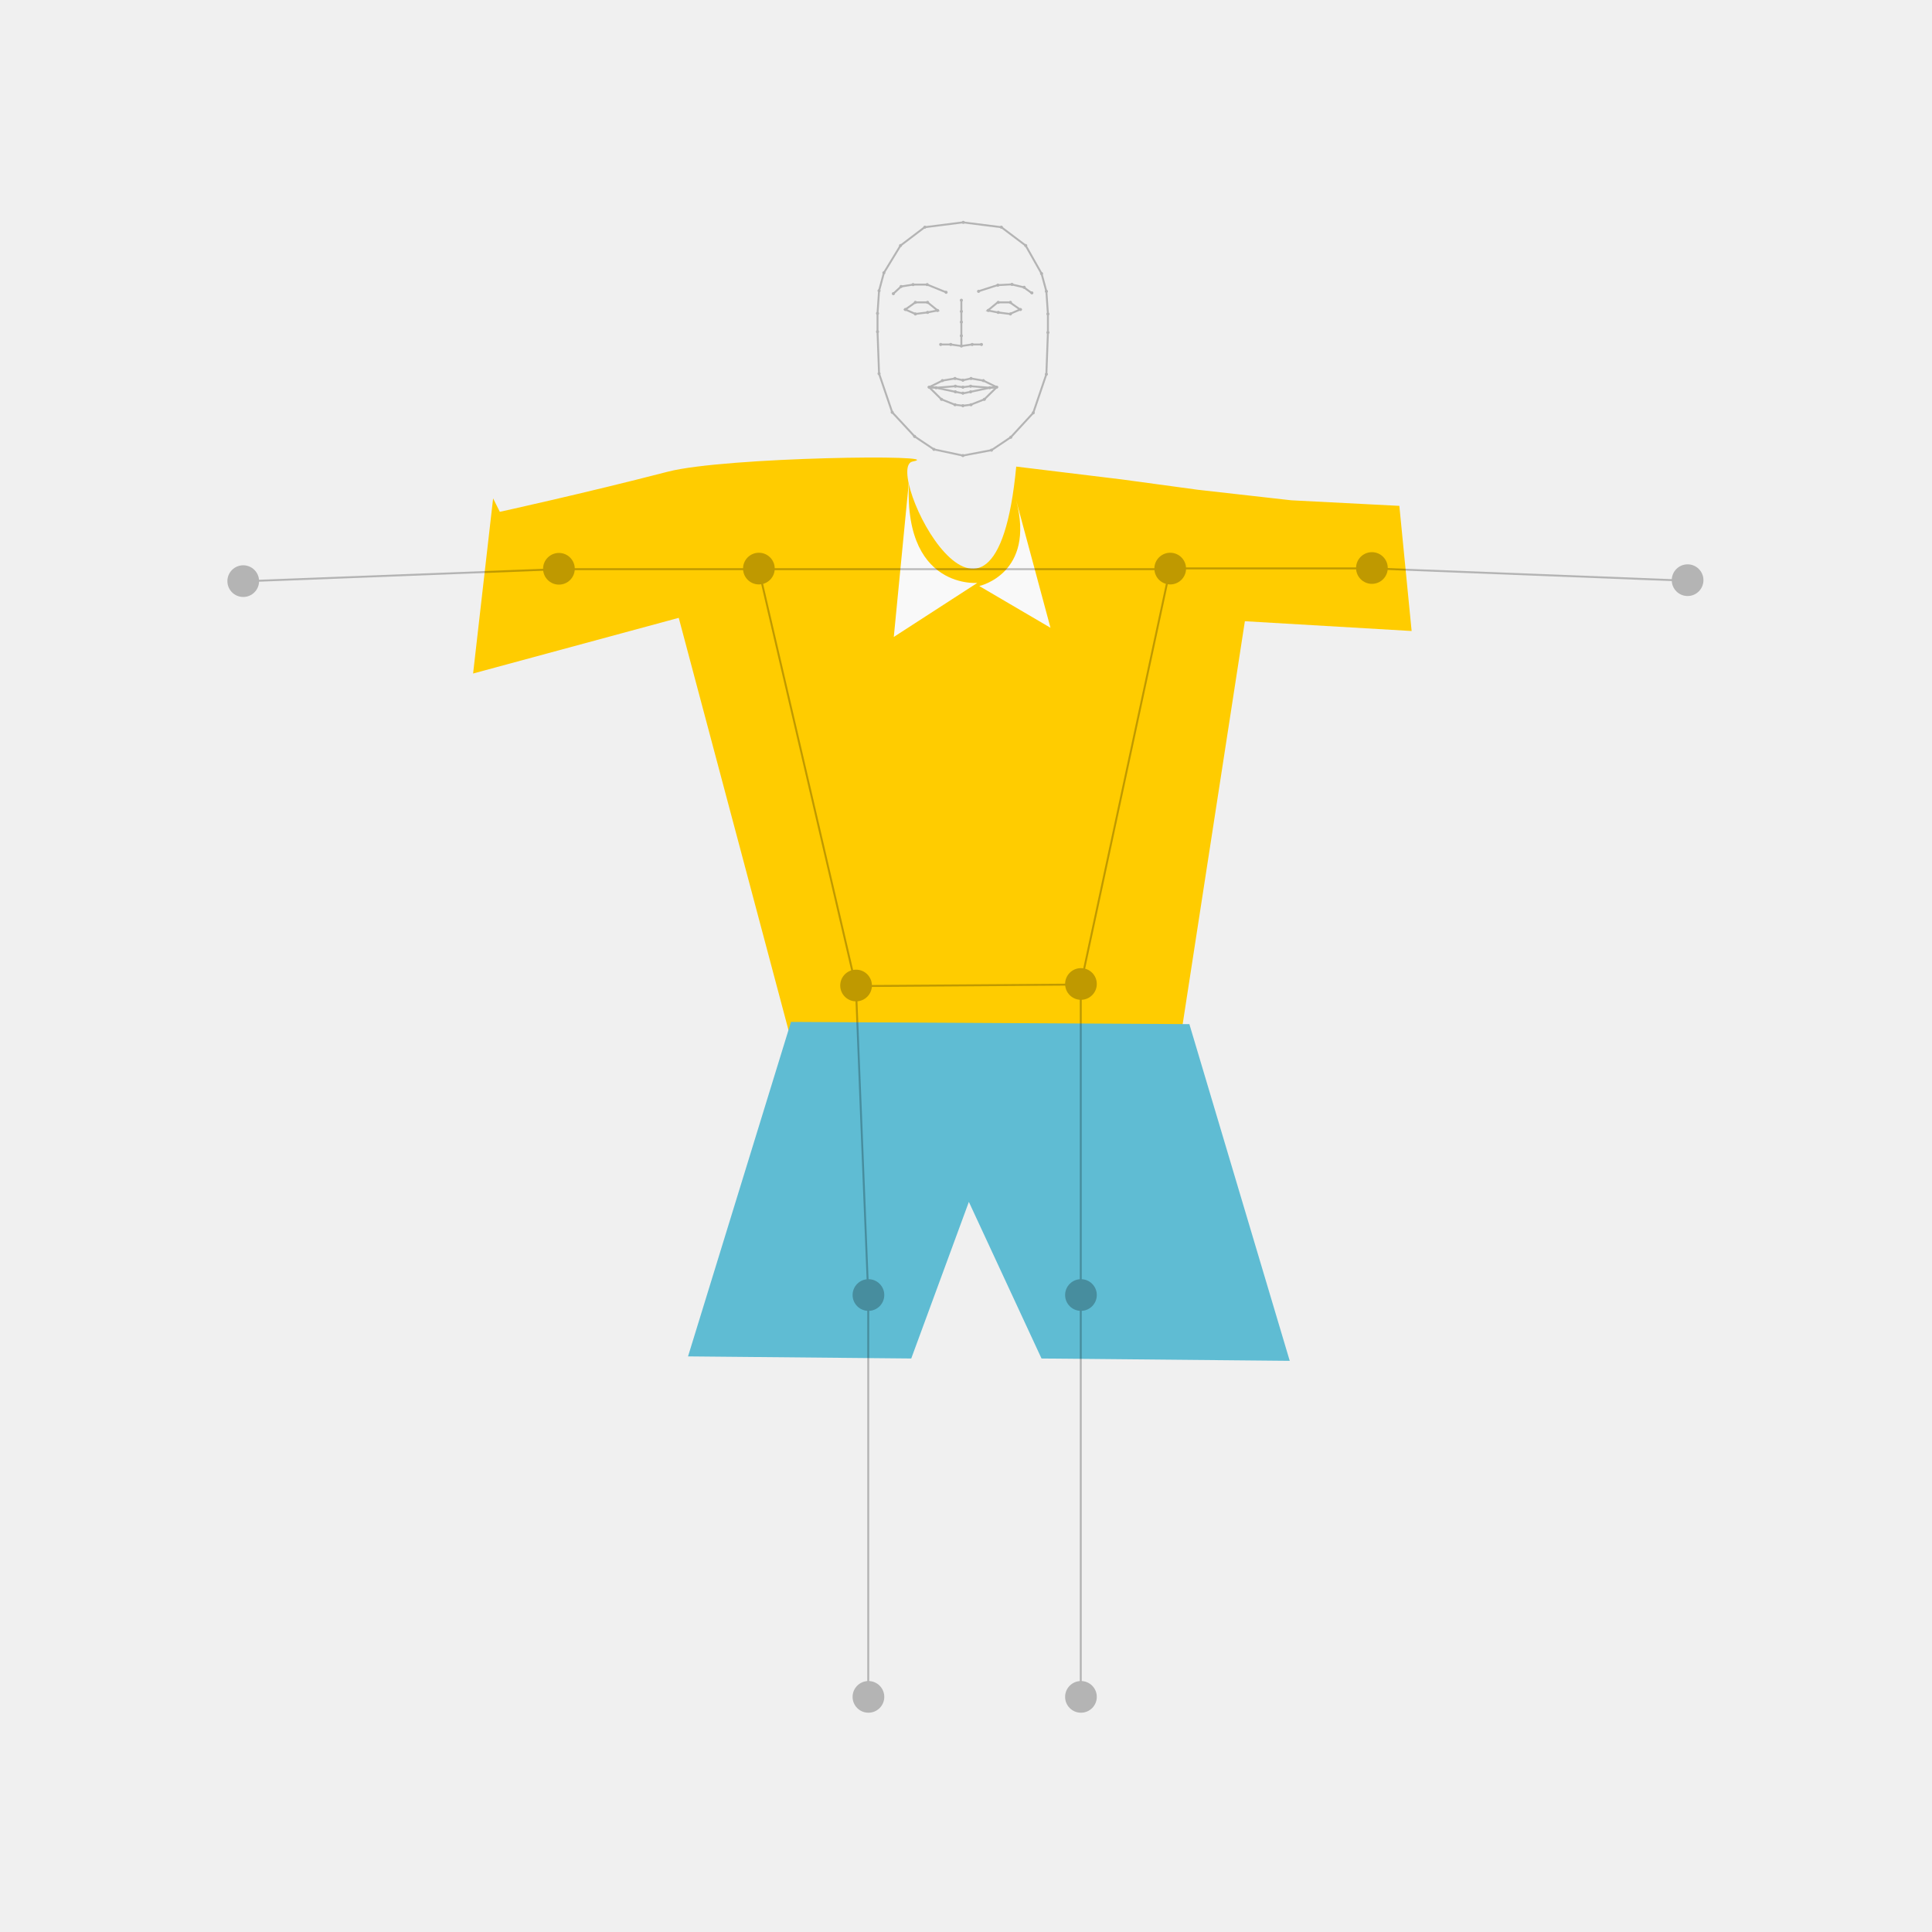
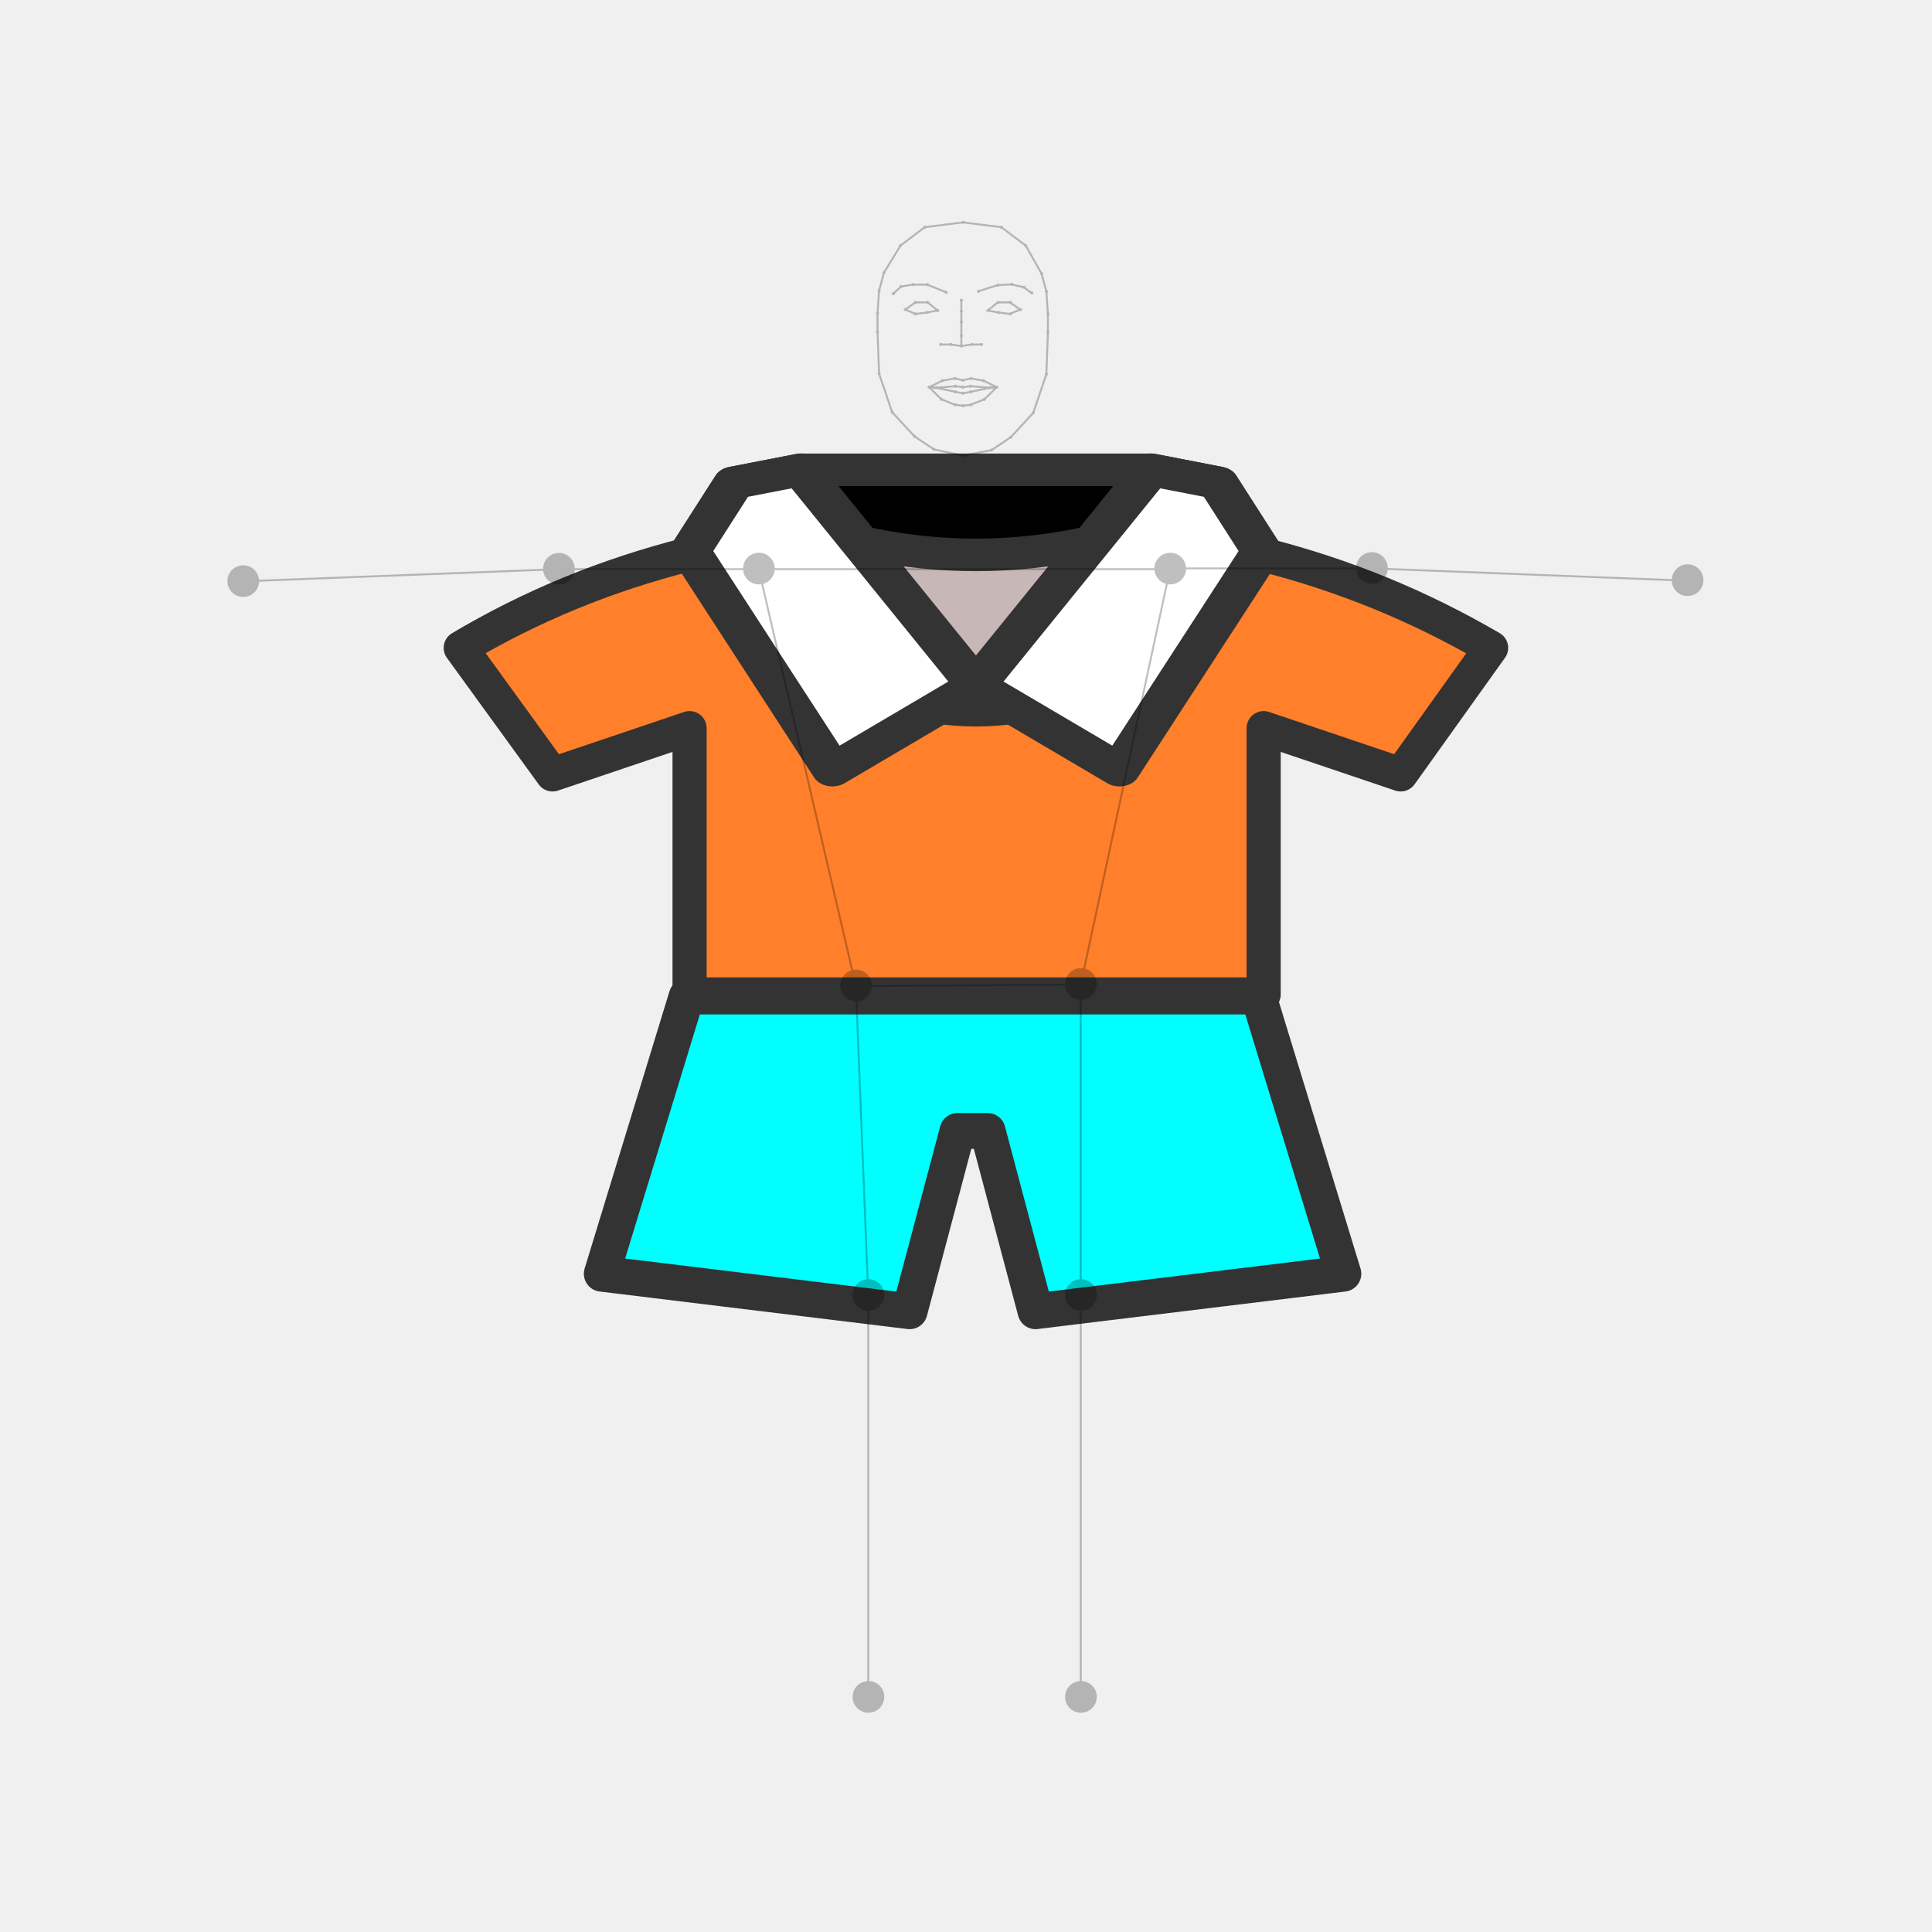
<svg xmlns="http://www.w3.org/2000/svg" version="1.1" id="Layer_1" x="0px" y="0px" width="1000px" height="1000px" viewBox="0 0 1000 1000" style="enable-background:new 0 0 1000 1000;" xml:space="preserve">
  <defs id="defs993" />
-   <g id="illustration" style="fill:#000000">
-     <path style="fill:#ffcc00" d="m 255.233,257.965 -10.36,90.646 106.441,-28.817 57.733,216.873 202.119,-0.218 33.178,-214.905 86.313,5.064 -6.356,-64.776 -55.922,-2.877 -48.295,-5.444 -39.405,-5.354 -54.683,-6.65 c -11.254,118.951 -69.675,0.469 -53.623,-2.622 20.024,-3.856 -97,-2.434 -126.708,5.261 -43.38,11.237 -86.957,20.767 -86.957,20.767 z" id="path446" />
-     <path style="fill:#f9f9f9" d="m 525.932,258.834 17.797,66.102 -36.864,-21.61 c 0,0 29.237,-6.356 19.068,-44.492 z" id="path768" />
-     <path style="fill:#f9f9f9" d="m 471.526,238.156 -8.898,91.525 43.22,-27.966 c 0,0 -43.22,3.814 -34.322,-63.559 z" id="path712" />
-     <path style="enable-background:new 0 0 1000 1000;fill:#5fbcd3;stroke-width:0.985" d="m 409.416,528.94 -53.293,173.127 115.535,1.087 29.824,-81.058 37.605,81.058 128.477,1.21 L 615.619,530.088 Z" id="path602" />
+   <g id="illustration" style="fill:#000000" transform="translate(0.8686816,0.8686816)">
+     <g id="g318" transform="matrix(7.075538,0,0,5.612481,149.6241,218.4336)">
+       <g id="g443" />
+     </g>
+     <g id="g817" transform="translate(0.8686816,-18.24231)">
+       <g id="g939" />
+     </g>
+     <path d="m 651.623,304.323 c -10.638,-2.933 -21.985,-5.377 -33.332,-7.332 L 592.76,292.592 c 0,96.29 -179.427,96.29 -179.427,0 -8.51,0.978 -17.021,2.444 -25.531,4.399 -11.347,1.955 -22.694,4.399 -33.332,7.332 -42.552,10.753 -81.558,26.883 -117.727,48.389 l 47.516,65.497 70.92,-23.95 V 532.094 H 652.333 V 394.258 l 70.92,23.95 46.807,-65.497 C 733.181,331.206 694.175,315.076 651.623,304.323 Z" fill="#f8b26a" stroke="#333333" stroke-width="17.663" stroke-linecap="round" stroke-linejoin="round" stroke-miterlimit="10" id="path296" style="enable-background:new 0 0 1000 1000;fill:#ff7f2a" transform="translate(0.8686816,-18.24231)" />
+     <path stroke-linecap="round" stroke-linejoin="round" fill="#77a4bd" stroke="#333333" stroke-width="18.543" stroke-miterlimit="10" d="M 649.682,533.163 H 353.645 l -43.91,143.49 159.35,19.42 24.788,-93.322 h 15.581 l 24.788,93.322 159.35,-19.42 z" id="path290" style="enable-background:new 0 0 1000 1000;fill:#00ffff" transform="translate(0.8686816,-18.24231)" />
+     <path d="m 29.1,15 3.2,-6.3 4.9,-1.2 h 25.6 l 4.9,1.2 3.2,6.3 c 0,4.3 -41.8,4.3 -41.8,0 z" stroke="#333333" stroke-width="3" stroke-miterlimit="10" fill="#ffffff" stroke-linecap="round" stroke-linejoin="round" id="path292" style="enable-background:new 0 0 1000 1000;fill:#000000" transform="matrix(7.075538,0,0,5.612481,150.4928,200.1913)" />
+     <path d="m 65.7,11.3 c -10.5,5.4 -20.9,5.4 -31.4,0 0,24.5 31.4,24.5 31.4,0 z" stroke-linecap="round" stroke-linejoin="round" fill="#666666" stroke="#333333" stroke-width="3" stroke-miterlimit="10" id="path294" style="enable-background:new 0 0 1000 1000;fill:#c8b7b7" transform="matrix(7.075538,0,0,5.612481,150.4928,200.1913)" />
+     <path stroke="#333333" stroke-width="3" stroke-miterlimit="10" fill="#ffffff" stroke-linecap="round" stroke-linejoin="round" d="M 29.1,15 32.3,8.7 37.2,7.5 50,27.4 39.5,35.2 Z" id="path298" style="enable-background:new 0 0 1000 1000;fill:#ffffff" transform="matrix(7.075538,0,0,5.612481,150.4928,200.1913)" />
+     <path stroke="#333333" stroke-width="3" stroke-miterlimit="10" fill="#ffffff" stroke-linecap="round" stroke-linejoin="round" d="M 70.9,15 67.7,8.7 62.8,7.5 50,27.4 60.5,35.2 Z" id="path300" style="enable-background:new 0 0 1000 1000;fill:#ffffff" transform="matrix(7.075538,0,0,5.612481,150.4928,200.1913)" />
  </g>
  <g id="skeleton_1_" style="opacity:0.25">
    <circle id="rightShoulder" cx="392.8" cy="294.3" r="8.2" />
    <circle id="rightElbow" cx="289.3" cy="294.4" r="8.2" />
    <circle id="rightWrist" transform="matrix(0.9951,-0.09853767,0.09853767,0.9951,-29.0274,13.8698)" cx="125.9" cy="300.8" r="8.2" />
    <circle id="rightHip" cx="443.1" cy="510.1" r="8.2" />
    <circle id="rightKnee" cx="449.5" cy="670.3" r="8.2" />
    <circle id="rightAnkle" cx="449.5" cy="878.3" r="8.2" />
    <circle id="leftShoulder" cx="605.7" cy="294.3" r="8.2" />
    <circle id="leftElbow" cx="710.1" cy="294" r="8.2" />
    <circle id="leftWrist" cx="873.5" cy="300.3" r="8.2" />
    <circle id="leftHip" cx="559.5" cy="509.3" r="8.2" />
    <circle id="leftKnee" cx="559.5" cy="670.3" r="8.2" />
    <circle id="leftAnkle" cx="559.5" cy="878.3" r="8.2" />
    <polygon style="fill:none;stroke:#000000;stroke-miterlimit:10" points="443,510.4 559.4,509.6 605.6,294.6 392.7,294.6 " id="polygon886" />
    <polyline style="fill:none;stroke:#000000;stroke-miterlimit:10" points="391.7,294.6 289,294.6 125.7,300.9  " id="polyline888" />
    <polyline style="fill:none;stroke:#000000;stroke-miterlimit:10" points="607.1,294.2 710.3,294.2 873.6,300.6  " id="polyline890" />
    <polyline style="fill:none;stroke:#000000;stroke-miterlimit:10" points="443,510.4 449.4,670.6 449.4,878.6  " id="polyline892" />
    <polyline style="fill:none;stroke:#000000;stroke-miterlimit:10" points="559.4,509.6 559.4,670.6 559.4,878.6  " id="polyline894" />
    <circle id="rightEye0" cx="468.6" cy="160.2" r="0.8" />
    <circle id="rightBrow1" cx="466.4" cy="148.3" r="0.8" />
    <circle id="rightBrow4" cx="489.7" cy="151.3" r="0.8" />
    <circle id="nose1" cx="497.6" cy="161.2" r="0.8" />
    <circle id="rightBrow3" cx="479.9" cy="147.3" r="0.8" />
    <circle id="rightEye1" cx="473.8" cy="156.5" r="0.8" />
    <circle id="rightBrow0" cx="462.4" cy="152" r="0.8" />
    <circle id="rightBrow2" cx="472.6" cy="147.3" r="0.8" />
    <circle id="rightEye5" cx="473.8" cy="162.5" r="0.8" />
    <circle id="rightEye2" cx="480.1" cy="156.5" r="0.8" />
    <circle id="rightEye3" cx="485.3" cy="160.7" r="0.8" />
    <circle id="nose0" cx="497.6" cy="155.4" r="0.8" />
    <circle id="nose3" cx="497.6" cy="173.8" r="0.8" />
    <circle id="rightNose0" cx="486.9" cy="178.3" r="0.8" />
    <circle id="rightMouthCorner" cx="480.9" cy="200.4" r="0.8" />
    <circle id="rightNose1" cx="492.1" cy="178.3" r="0.8" />
    <circle id="rightUpperLipTop0" cx="487.8" cy="197" r="0.8" />
    <circle id="nose2" cx="497.6" cy="166.7" r="0.8" />
    <circle id="nose4" cx="497.6" cy="179.1" r="0.8" />
    <circle id="upperLipTopMid" cx="498.4" cy="196.8" r="0.8" />
    <circle id="rightUpperLipTop1" cx="494.3" cy="195.9" r="0.8" />
    <path id="rightMiddleLip" d="m 484.5,199.9 c 0.4,0 0.8,0.4 0.8,0.8 0,0.4 -0.4,0.8 -0.8,0.8 -0.4,0 -0.8,-0.4 -0.8,-0.8 0,-0.4 0.4,-0.8 0.8,-0.8 z" />
    <circle id="lowerLipBottomMid" cx="498.4" cy="210" r="0.8" />
    <circle id="upperLipBottomMid" cx="498.4" cy="200.4" r="0.8" />
    <circle id="lowerLipTopMid" cx="498.4" cy="203.5" r="0.8" />
    <circle id="rightUpperLipBottom1" cx="494.5" cy="199.9" r="0.8" />
    <circle id="rightLowerLipTop0" cx="494.5" cy="202.8" r="0.8" />
    <circle id="rightLowerLipBottom1" cx="494.3" cy="209.5" r="0.8" />
    <circle id="rightLowerLipBottom0" cx="487.3" cy="206.7" r="0.8" />
    <circle id="rightEye4" cx="480.1" cy="161.7" r="0.8" />
    <circle id="jawMid" cx="498.4" cy="235.8" r="0.8" />
    <circle id="rightJaw7" cx="483.4" cy="232.6" r="0.8" />
    <circle id="rightJaw6" cx="473.4" cy="225.9" r="0.8" />
    <circle id="rightJaw5" cx="461.8" cy="213.4" r="0.8" />
    <circle id="rightJaw4" cx="455" cy="193.4" r="0.8" />
    <circle id="rightJaw3" cx="454.2" cy="171.7" r="0.8" />
    <circle id="rightJaw2" cx="454.2" cy="162.2" r="0.8" />
    <circle id="rightJaw1" cx="455" cy="150.5" r="0.8" />
    <circle id="rightJaw0" cx="457.5" cy="141.2" r="0.8" />
    <circle id="topMid" cx="498.6" cy="115.1" r="0.8" />
    <circle id="leftTop0" cx="518.3" cy="117.6" r="0.8" />
    <circle id="leftTop1" cx="530.9" cy="127.1" r="0.8" />
    <circle id="leftEye0" cx="528.2" cy="160.2" r="0.8" />
    <circle id="leftBrow1" cx="530.1" cy="148.7" r="0.8" />
    <circle id="leftBrow4" cx="506.5" cy="150.8" r="0.8" />
    <circle id="leftBrow3" cx="516.5" cy="147.6" r="0.8" />
    <circle id="leftEye1" cx="523" cy="156.5" r="0.8" />
    <circle id="leftBrow0" cx="534.1" cy="151.6" r="0.8" />
    <circle id="leftBrow2" cx="523.8" cy="147.2" r="0.8" />
    <circle id="leftEye5" cx="523" cy="162.5" r="0.8" />
    <circle id="leftEye2" cx="516.7" cy="156.5" r="0.8" />
    <circle id="leftEye3" cx="511.5" cy="160.7" r="0.8" />
    <circle id="leftNose0" cx="508" cy="178.3" r="0.8" />
    <circle id="leftMouthCorner" cx="515.9" cy="200.4" r="0.8" />
    <circle id="leftNose1" cx="503.2" cy="178.3" r="0.8" />
    <circle id="leftUpperLipTop0" cx="509" cy="197" r="0.8" />
    <circle id="leftUpperLipTop1" cx="502.6" cy="195.9" r="0.8" />
    <path id="leftMiddleLip" d="m 512.3,199.9 c 0.4,0 0.8,0.4 0.8,0.8 0,0.4 -0.4,0.8 -0.8,0.8 -0.4,0 -0.8,-0.4 -0.8,-0.8 0,-0.4 0.4,-0.8 0.8,-0.8 z" />
    <circle id="leftUpperLipBottom1" cx="502.4" cy="199.9" r="0.8" />
    <circle id="leftLowerLipTop0" cx="502.4" cy="202.8" r="0.8" />
    <circle id="leftLowerLipBottom1" cx="502.6" cy="209.5" r="0.8" />
    <circle id="leftLowerLipBottom0" cx="509.5" cy="206.7" r="0.8" />
    <circle id="leftEye4" cx="516.7" cy="161.7" r="0.8" />
    <circle id="leftJaw7" cx="513.2" cy="233" r="0.8" />
    <circle id="leftJaw6" cx="523.2" cy="226.3" r="0.8" />
    <circle id="leftJaw5" cx="534.8" cy="213.7" r="0.8" />
    <circle id="leftJaw4" cx="541.6" cy="193.7" r="0.8" />
    <circle id="leftJaw3" cx="542.4" cy="172.1" r="0.8" />
    <circle id="leftJaw2" cx="542.4" cy="162.5" r="0.8" />
    <circle id="leftJaw1" cx="541.6" cy="150.8" r="0.8" />
    <circle id="leftJaw0" cx="539.1" cy="141.6" r="0.8" />
    <polyline style="fill:none;stroke:#000000;stroke-miterlimit:10" points="498.4,115.1 478.6,117.6 466.1,127.1 457.5,141.2    455,150.5 454.2,162.2 454.2,171.7 455,193.4 461.8,213.4 473.4,225.9 483.4,232.6 498.4,235.8 513.2,233 523.2,226.3 534.8,213.7    541.6,193.7 542.4,172.1 542.4,162.5 541.6,150.8 539.1,141.6 530.9,127.1 518.3,117.6 498.4,115.1  " id="polyline967" />
    <polyline style="fill:none;stroke:#000000;stroke-miterlimit:10" points="462.4,152 466.4,148.3 472.6,147.3 479.9,147.3    489.7,151.3  " id="polyline969" />
    <polygon style="fill:none;stroke:#000000;stroke-miterlimit:10" points="473.8,156.5 480.1,156.5 485.3,160.7 480.1,161.7 473.8,162.5 468.6,160.2 " id="polygon971" />
    <polyline style="fill:none;stroke:#000000;stroke-miterlimit:10" points="486.9,178.3 492.1,178.3 497.6,179.1 497.6,173.8    497.6,166.7 497.6,161.2 497.6,155.4  " id="polyline973" />
    <polyline style="fill:none;stroke:#000000;stroke-miterlimit:10" points="533.9,151.6 529.9,148.7 523.6,147.2 516.3,147.6    506.3,150.8  " id="polyline975" />
    <polygon style="fill:none;stroke:#000000;stroke-miterlimit:10" points="522.7,156.5 516.4,156.5 511.3,160.7 516.4,161.7 522.7,162.5 528,160.2 " id="polygon977" />
    <polyline style="fill:none;stroke:#000000;stroke-miterlimit:10" points="508,178.3 503,178.3 497.6,179.1  " id="polyline979" />
    <polygon style="fill:none;stroke:#000000;stroke-miterlimit:10" points="487.8,197 494.3,195.9 498.4,196.8 502.6,195.9 509,197 515.9,200.4 509.5,206.7 502.4,209.5 498.4,210 494.3,209.5 487.3,206.7 480.9,200.4 " id="polygon981" />
    <polyline style="fill:none;stroke:#000000;stroke-miterlimit:10" points="480.9,200.4 484.5,200.7 494.5,199.9 498.4,200.4    502.4,199.9 512.3,200.7 515.9,200.4  " id="polyline983" />
    <polyline style="fill:none;stroke:#000000;stroke-miterlimit:10" points="480.9,200.4 484.5,200.7 494.5,202.8 498.4,203.6    502.4,202.8 512.3,200.7 515.9,200.4  " id="polyline985" />
    <circle id="rightTop0" cx="478.7" cy="117.6" r="0.8" />
    <circle id="rightTop1" cx="466.1" cy="127.1" r="0.8" />
  </g>
</svg>
